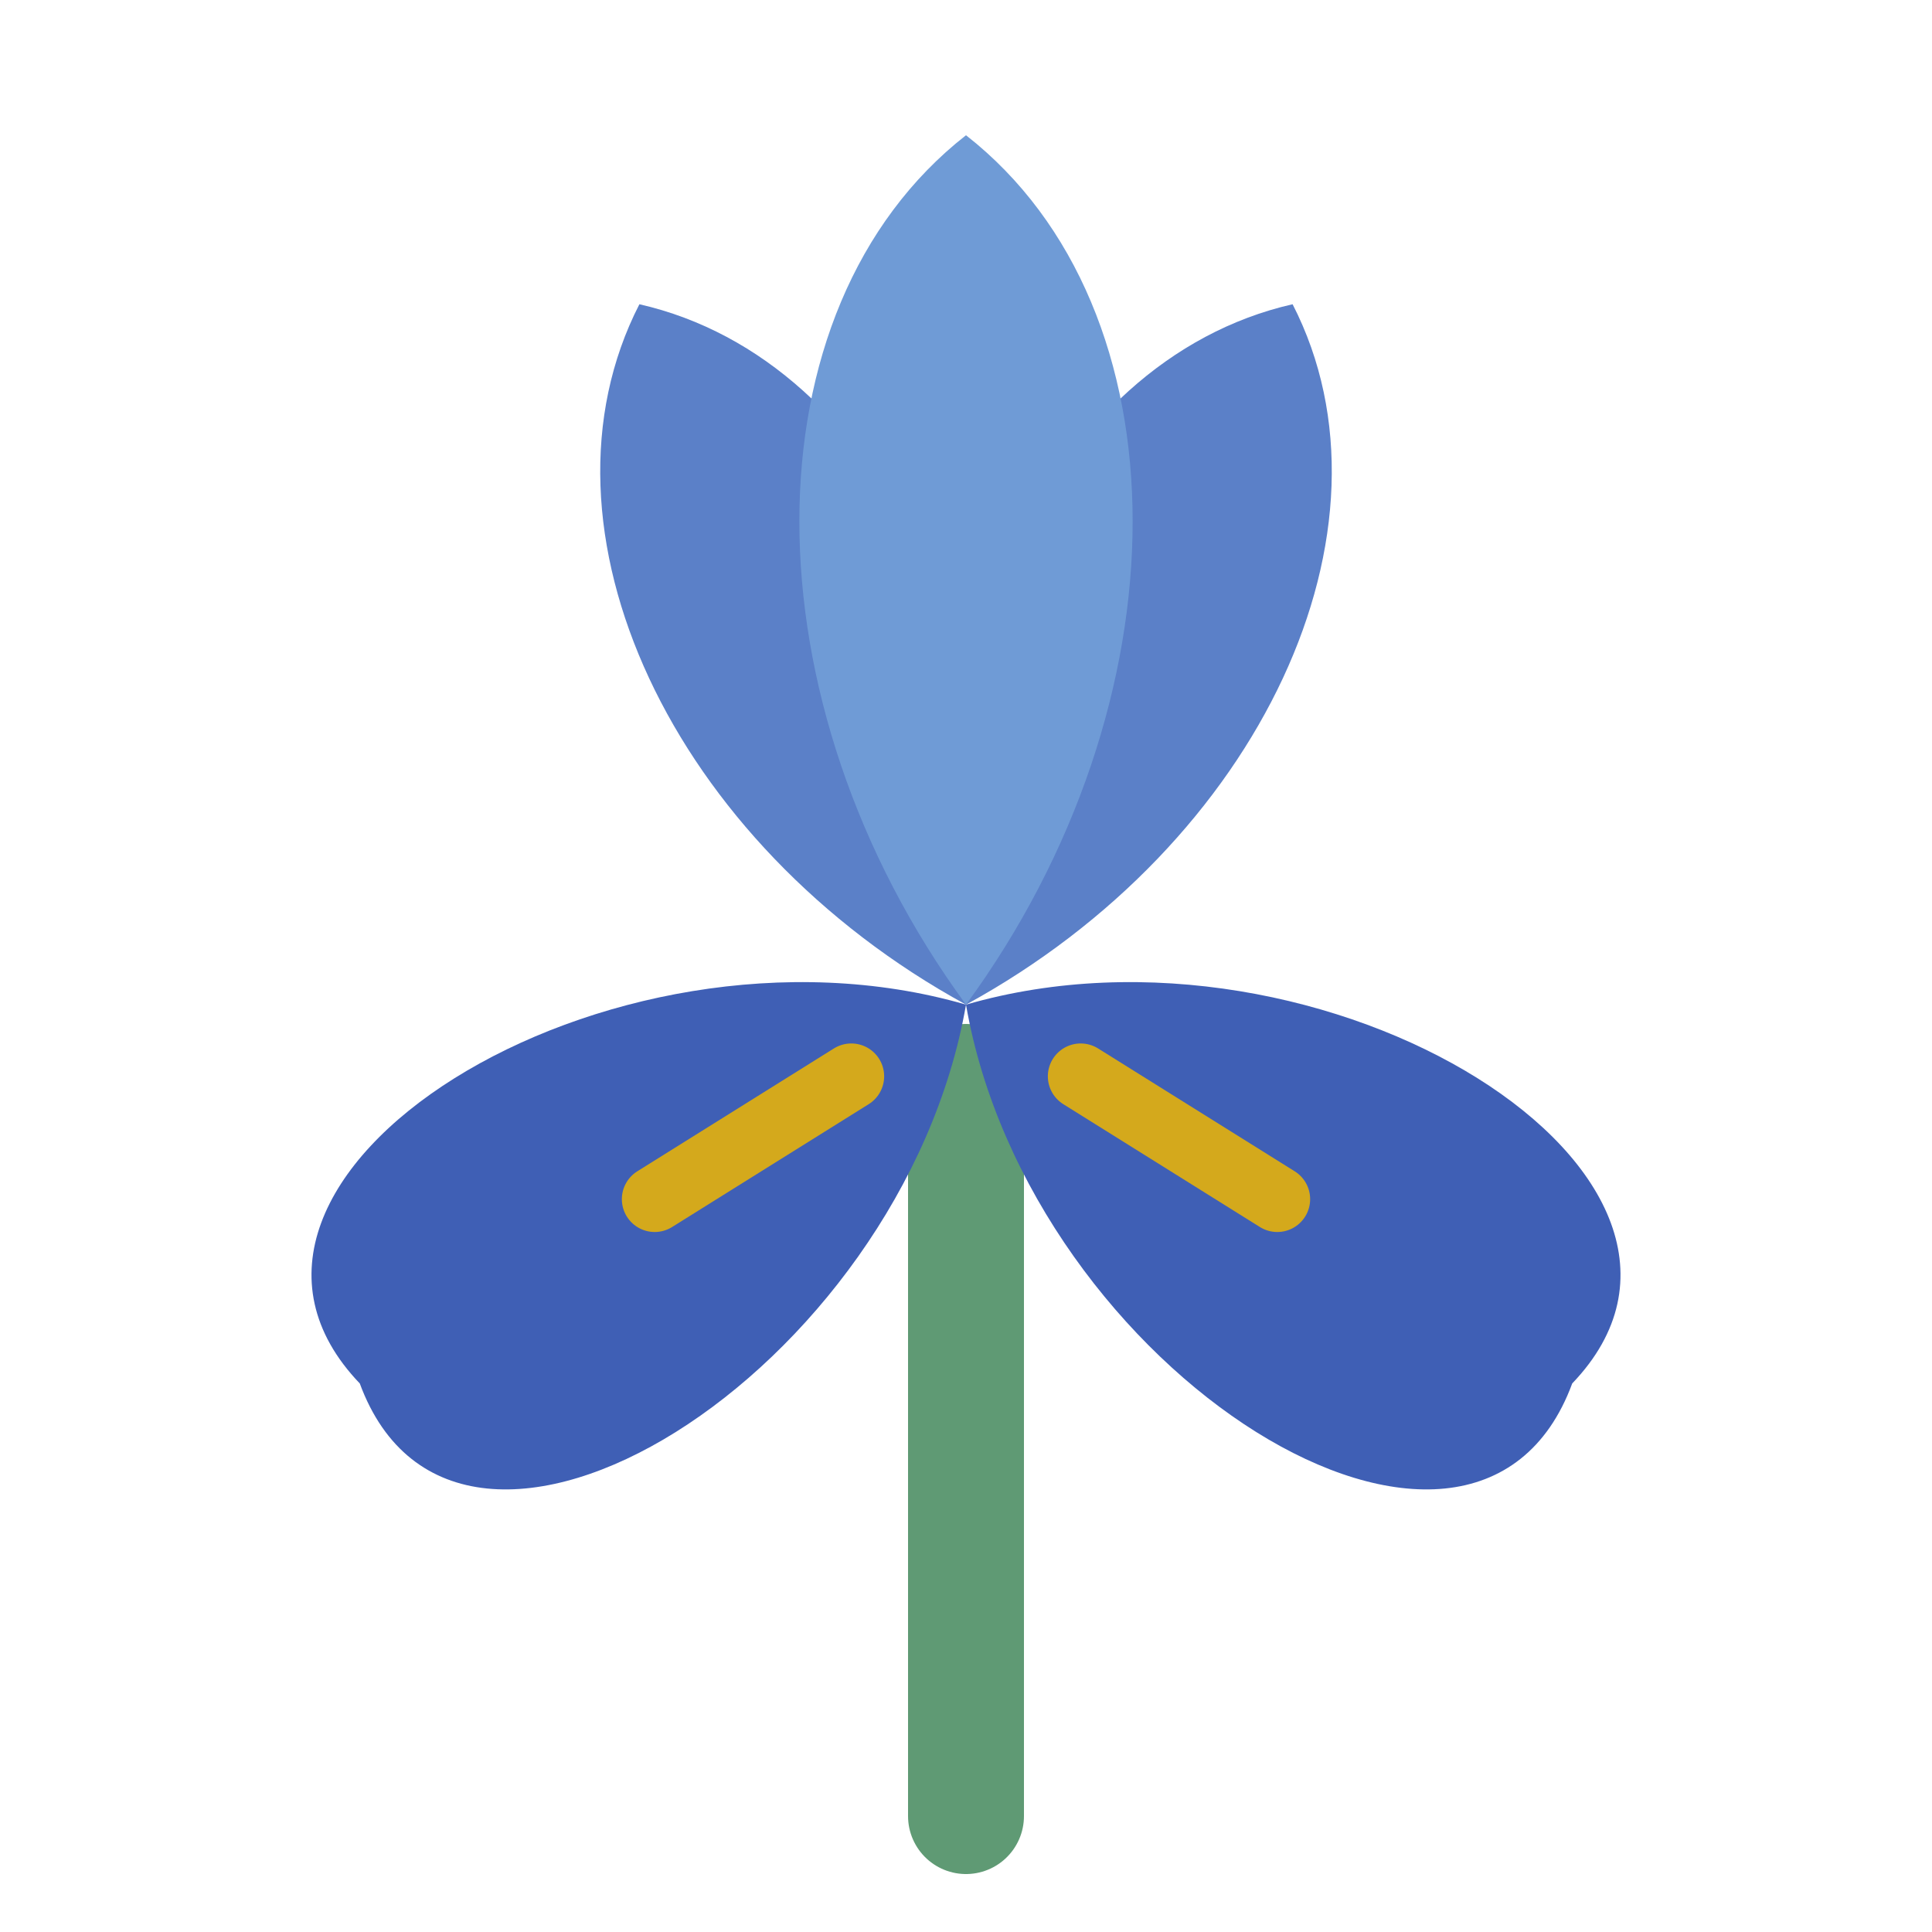
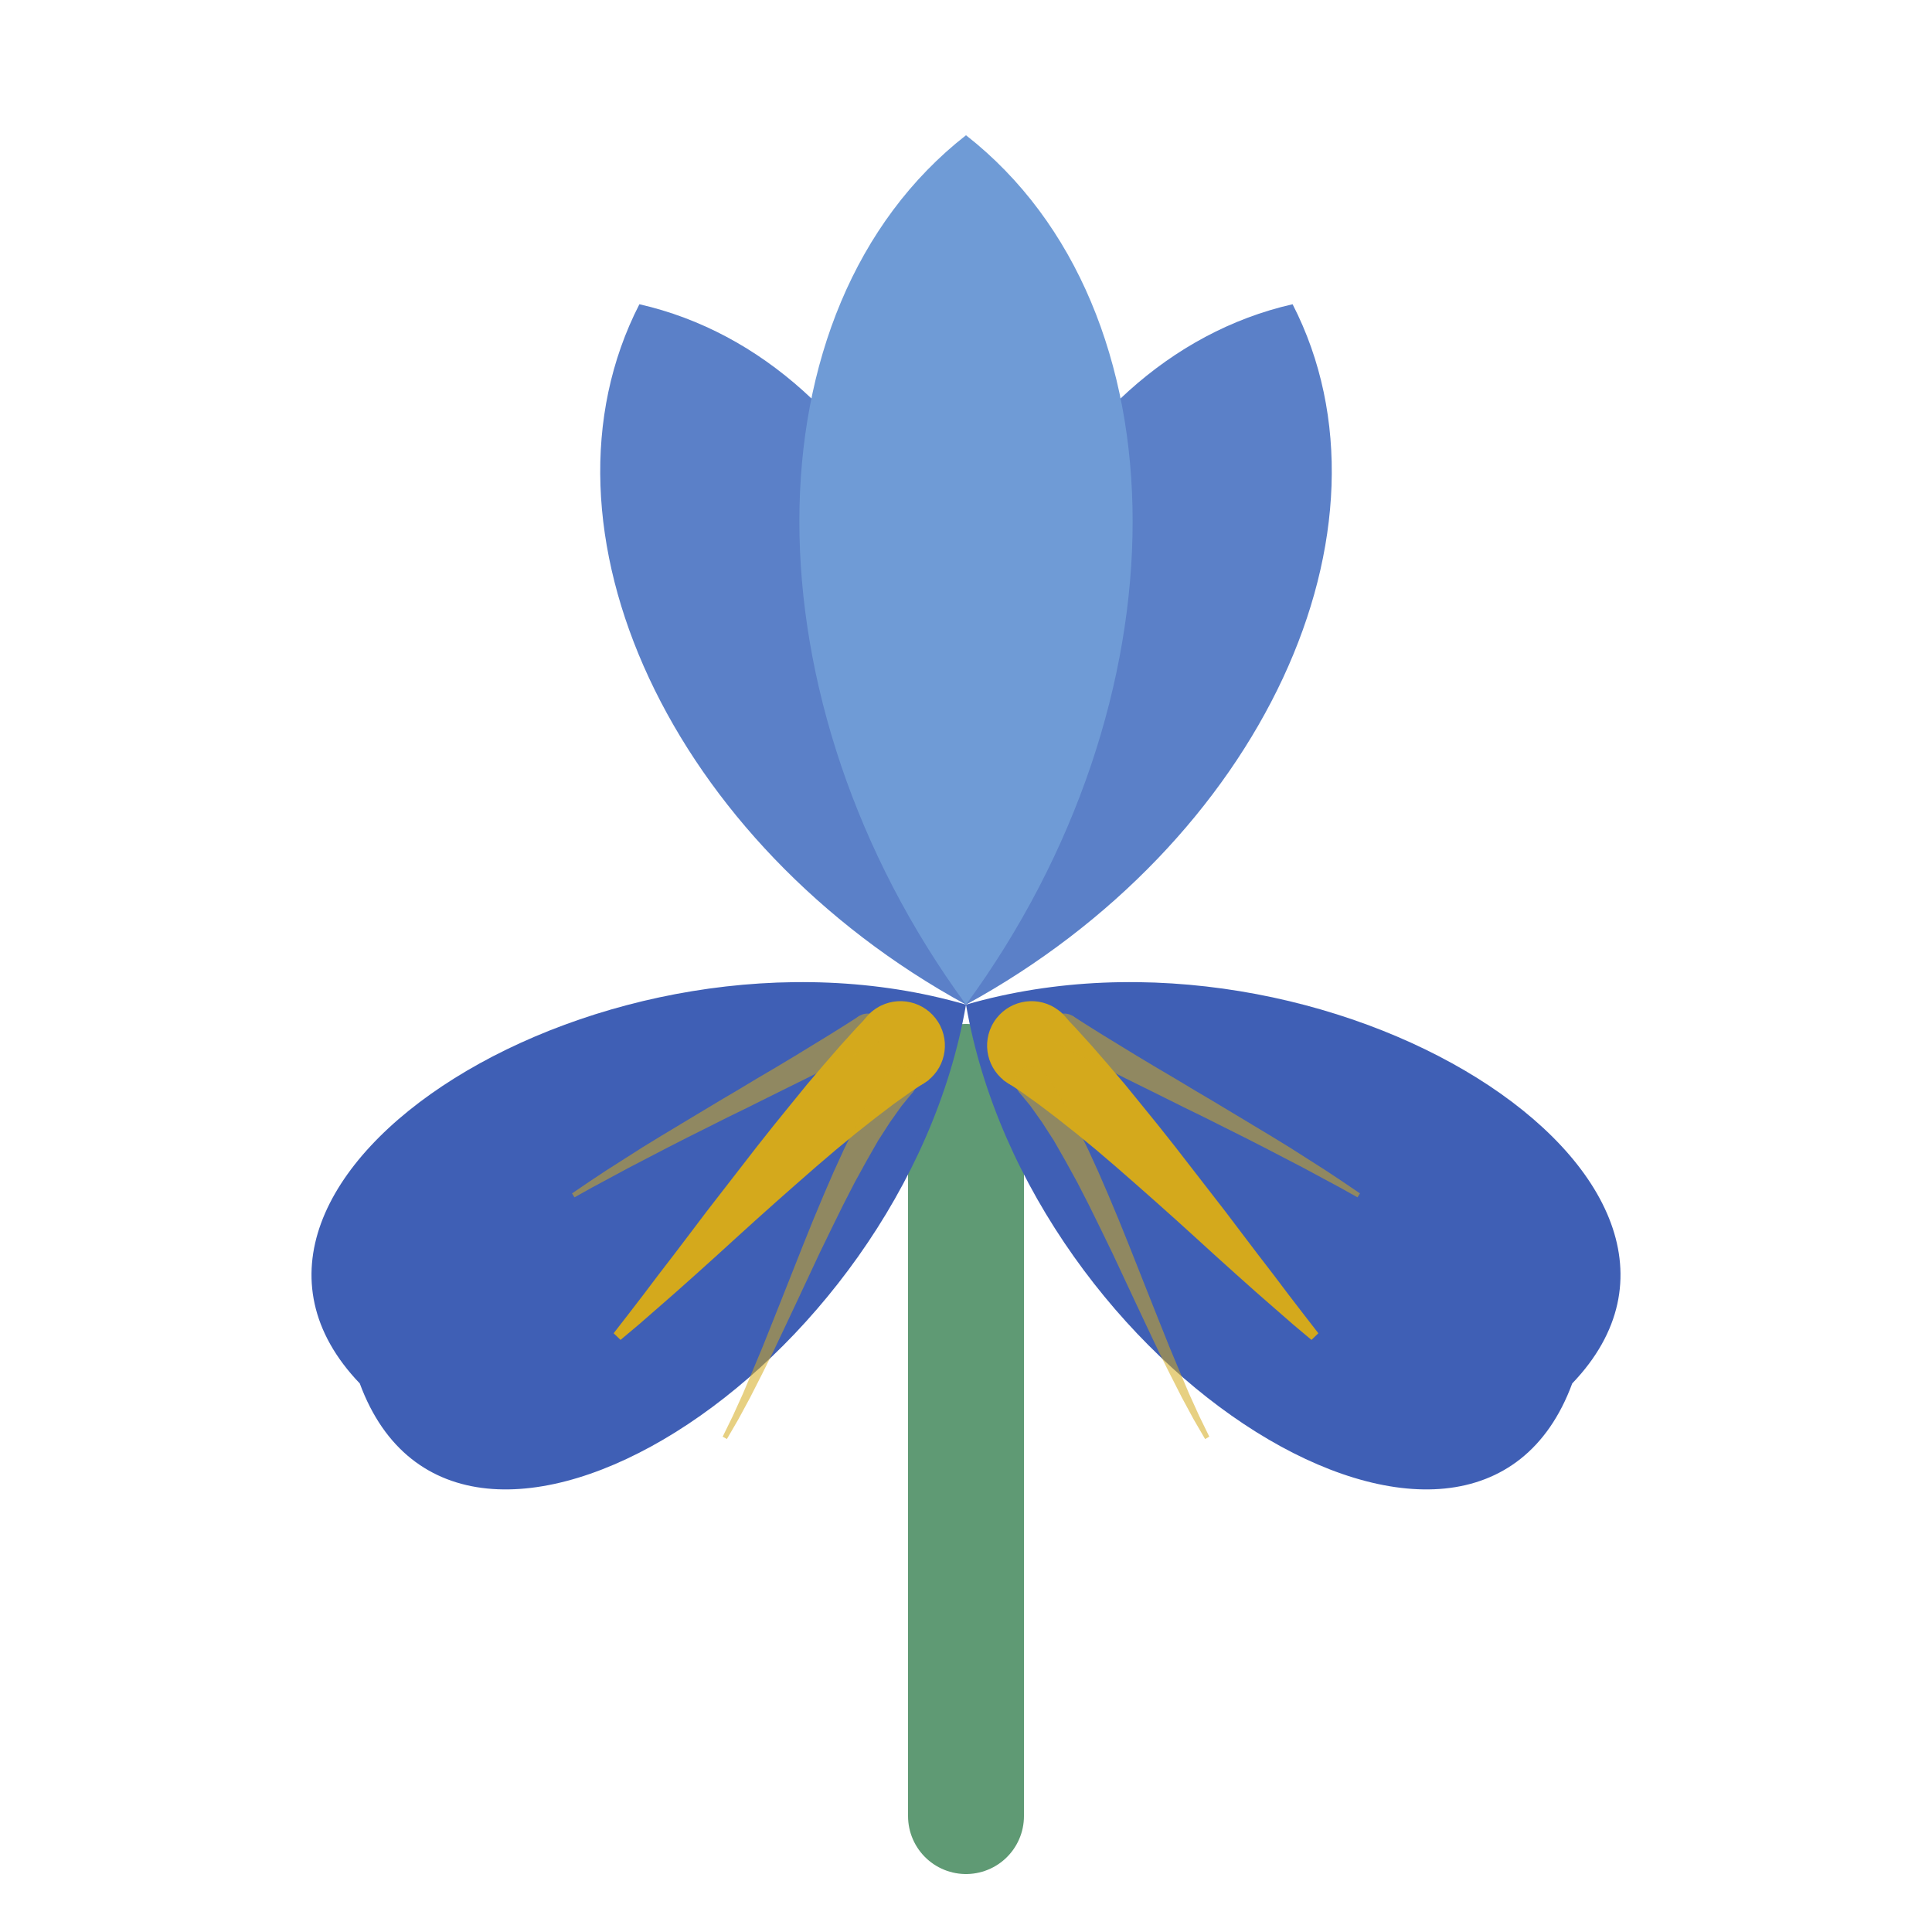
<svg xmlns="http://www.w3.org/2000/svg" viewBox="0 0 100 100">
  <path d="M50 56 V94" fill="none" stroke="#5F9A74" stroke-width="6" stroke-linecap="round" />
  <g transform="translate(50 52) rotate(122)">
    <path d="M0 0 C-14.4 -12.9 -14.4 -40.0 0 -37 C14.4 -40.0 14.4 -12.9 0 0 Z" fill="#3F5FB5" />
-     <path d="M0 -7 V-19" fill="none" stroke="#D4A91C" stroke-width="3.4" stroke-linecap="round" />
+     <g fill="#D4A91C">
+       <path d="M2.28 -3.70 L2.31 -4.77 L2.38 -5.91 L2.49 -7.11 L2.63 -8.37 L2.80 -9.67 L3.00 -11.01 L3.22 -12.37 L3.45 -13.75 L3.69 -15.14 L3.94 -16.53 L4.19 -17.90 L4.43 -19.26 L4.66 -20.60 L4.87 -21.90 L5.07 -23.15 L5.24 -24.36 L4.76 -24.48 L4.34 -23.34 L3.90 -22.16 L3.43 -20.93 L2.96 -19.67 L2.47 -18.38 L1.97 -17.07 L1.48 -15.74 L0.99 -14.41 L0.50 -13.08 L0.03 -11.76 L-0.42 -10.45 L-0.86 -9.16 L-1.26 -7.90 L-1.64 -6.66 L-1.98 -5.46 L-2.28 -4.30 Z" />
+       <circle cx="0.00" cy="-4.00" r="2.30" />
+     </g>
+     <g fill="#D4A91C" opacity="0.55">
+       <path d="M-0.77 -5.03 L-0.85 -5.96 L-0.94 -6.94 L-1.04 -7.96 L-1.14 -9.02 L-1.25 -10.12 L-1.36 -11.24 L-1.47 -12.38 L-1.59 -13.53 L-1.70 -14.70 L-1.81 -15.86 L-1.91 -17.01 L-2.00 -18.15 L-2.09 -19.28 L-2.16 -20.37 L-2.23 -21.44 L-2.28 -22.47 L-2.52 -22.47 L-2.56 -21.44 L-2.59 -20.36 L-2.60 -19.26 L-2.61 -18.13 L-2.60 -16.98 L-2.58 -15.82 L-2.56 -14.65 L-2.54 -13.48 L-2.51 -12.32 L-2.49 -11.17 L-2.46 -10.05 L-2.44 -8.95 L-2.43 -7.88 L-2.42 -6.86 L-2.42 -5.89 L-2.43 -4.97 Z" />
+       <circle cx="-1.60" cy="-5.00" r="0.83" />
+     </g>
+     <g fill="#D4A91C" opacity="0.55">
+       <path d="M2.38 -4.72 L2.68 -5.61 L3.08 -6.57 L3.56 -7.59 L4.13 -8.65 L4.75 -9.76 L5.43 -10.90 L6.15 -12.06 L6.89 -13.24 L7.66 -14.43 L8.43 -15.62 L9.19 -16.80 L9.94 -17.97 L10.65 -19.13 L11.33 -20.26 L11.95 -21.35 L12.51 -22.41 L12.29 -22.53 L11.66 -21.52 L10.97 -20.48 L10.22 -19.41 L9.44 -18.31 L8.62 -17.19 L7.79 -16.06 L6.95 -14.92 L6.11 -13.78 L5.28 -12.64 L4.48 -11.51 L3.72 -10.41 L3.00 -9.32 L2.34 -8.26 L1.75 -7.23 L1.24 -6.23 L0.82 -5.28 Z" />
+       <circle cx="1.60" cy="-5.00" r="0.83" />
+     </g>
  </g>
  <g transform="translate(50 52) rotate(-122)">
    <path d="M0 0 C-14.4 -12.9 -14.4 -40.0 0 -37 C14.4 -40.0 14.4 -12.9 0 0 Z" fill="#3F5FB5" />
-     <path d="M0 -7 V-19" fill="none" stroke="#D4A91C" stroke-width="3.4" stroke-linecap="round" />
+     <g fill="#D4A91C">
+       <path d="M2.28 -4.30 L1.98 -5.46 L1.64 -6.66 L1.26 -7.90 L0.86 -9.16 L0.42 -10.45 L-0.03 -11.76 L-0.50 -13.08 L-0.99 -14.41 L-1.48 -15.74 L-1.97 -17.07 L-2.47 -18.38 L-2.96 -19.67 L-3.43 -20.93 L-3.90 -22.16 L-4.34 -23.34 L-4.76 -24.48 L-5.24 -24.36 L-5.07 -23.15 L-4.87 -21.90 L-4.66 -20.60 L-4.43 -19.26 L-4.19 -17.90 L-3.94 -16.53 L-3.69 -15.14 L-3.45 -13.75 L-3.22 -12.37 L-3.00 -11.01 L-2.80 -9.67 L-2.63 -8.37 L-2.49 -7.11 L-2.38 -5.91 L-2.31 -4.77 L-2.28 -3.70 Z" />
+       <circle cx="0.00" cy="-4.00" r="2.30" />
+     </g>
+     <g fill="#D4A91C" opacity="0.55">
+       <path d="M-0.82 -5.28 L-1.24 -6.23 L-1.75 -7.23 L-2.34 -8.26 L-3.00 -9.32 L-3.72 -10.41 L-4.48 -11.51 L-5.28 -12.64 L-6.11 -13.78 L-6.95 -14.92 L-7.79 -16.06 L-8.62 -17.19 L-9.44 -18.31 L-10.22 -19.41 L-10.97 -20.48 L-11.66 -21.52 L-12.29 -22.53 L-12.51 -22.41 L-11.95 -21.35 L-11.33 -20.26 L-10.65 -19.13 L-9.94 -17.97 L-9.19 -16.80 L-8.43 -15.62 L-7.66 -14.43 L-6.89 -13.24 L-6.15 -12.06 L-5.43 -10.90 L-4.75 -9.76 L-4.13 -8.65 L-3.56 -7.59 L-3.08 -6.57 L-2.68 -5.61 L-2.38 -4.72 Z" />
+       <circle cx="-1.60" cy="-5.00" r="0.83" />
+     </g>
+     <g fill="#D4A91C" opacity="0.55">
+       <path d="M2.43 -4.97 L2.42 -5.89 L2.42 -6.86 L2.43 -7.88 L2.44 -8.95 L2.46 -10.05 L2.49 -11.17 L2.51 -12.32 L2.54 -13.48 L2.56 -14.65 L2.58 -15.82 L2.60 -16.98 L2.61 -18.13 L2.60 -19.26 L2.59 -20.36 L2.56 -21.44 L2.52 -22.47 L2.28 -22.47 L2.23 -21.44 L2.16 -20.37 L2.09 -19.28 L2.00 -18.15 L1.91 -17.01 L1.81 -15.86 L1.70 -14.70 L1.59 -13.53 L1.47 -12.38 L1.36 -11.24 L1.25 -10.12 L1.14 -9.02 L1.04 -7.96 L0.94 -6.94 L0.85 -5.96 L0.77 -5.03 Z" />
+       <circle cx="1.60" cy="-5.00" r="0.83" />
+     </g>
  </g>
  <g transform="translate(50 52) rotate(25)">
    <path d="M0 0 C-10.3 -14.0 -10.3 -32.0 0 -40 C10.3 -32.0 10.3 -14.0 0 0 Z" fill="#5B80C8" />
  </g>
  <g transform="translate(50 52) rotate(-25)">
    <path d="M0 0 C-10.3 -14.0 -10.3 -32.0 0 -40 C10.3 -32.0 10.3 -14.0 0 0 Z" fill="#5B80C8" />
  </g>
  <g transform="translate(50 52) rotate(0)">
    <path d="M0 0 C-11.5 -15.7 -11.5 -36.0 0 -45 C11.5 -36.0 11.5 -15.7 0 0 Z" fill="#6F9BD6" />
  </g>
</svg>
